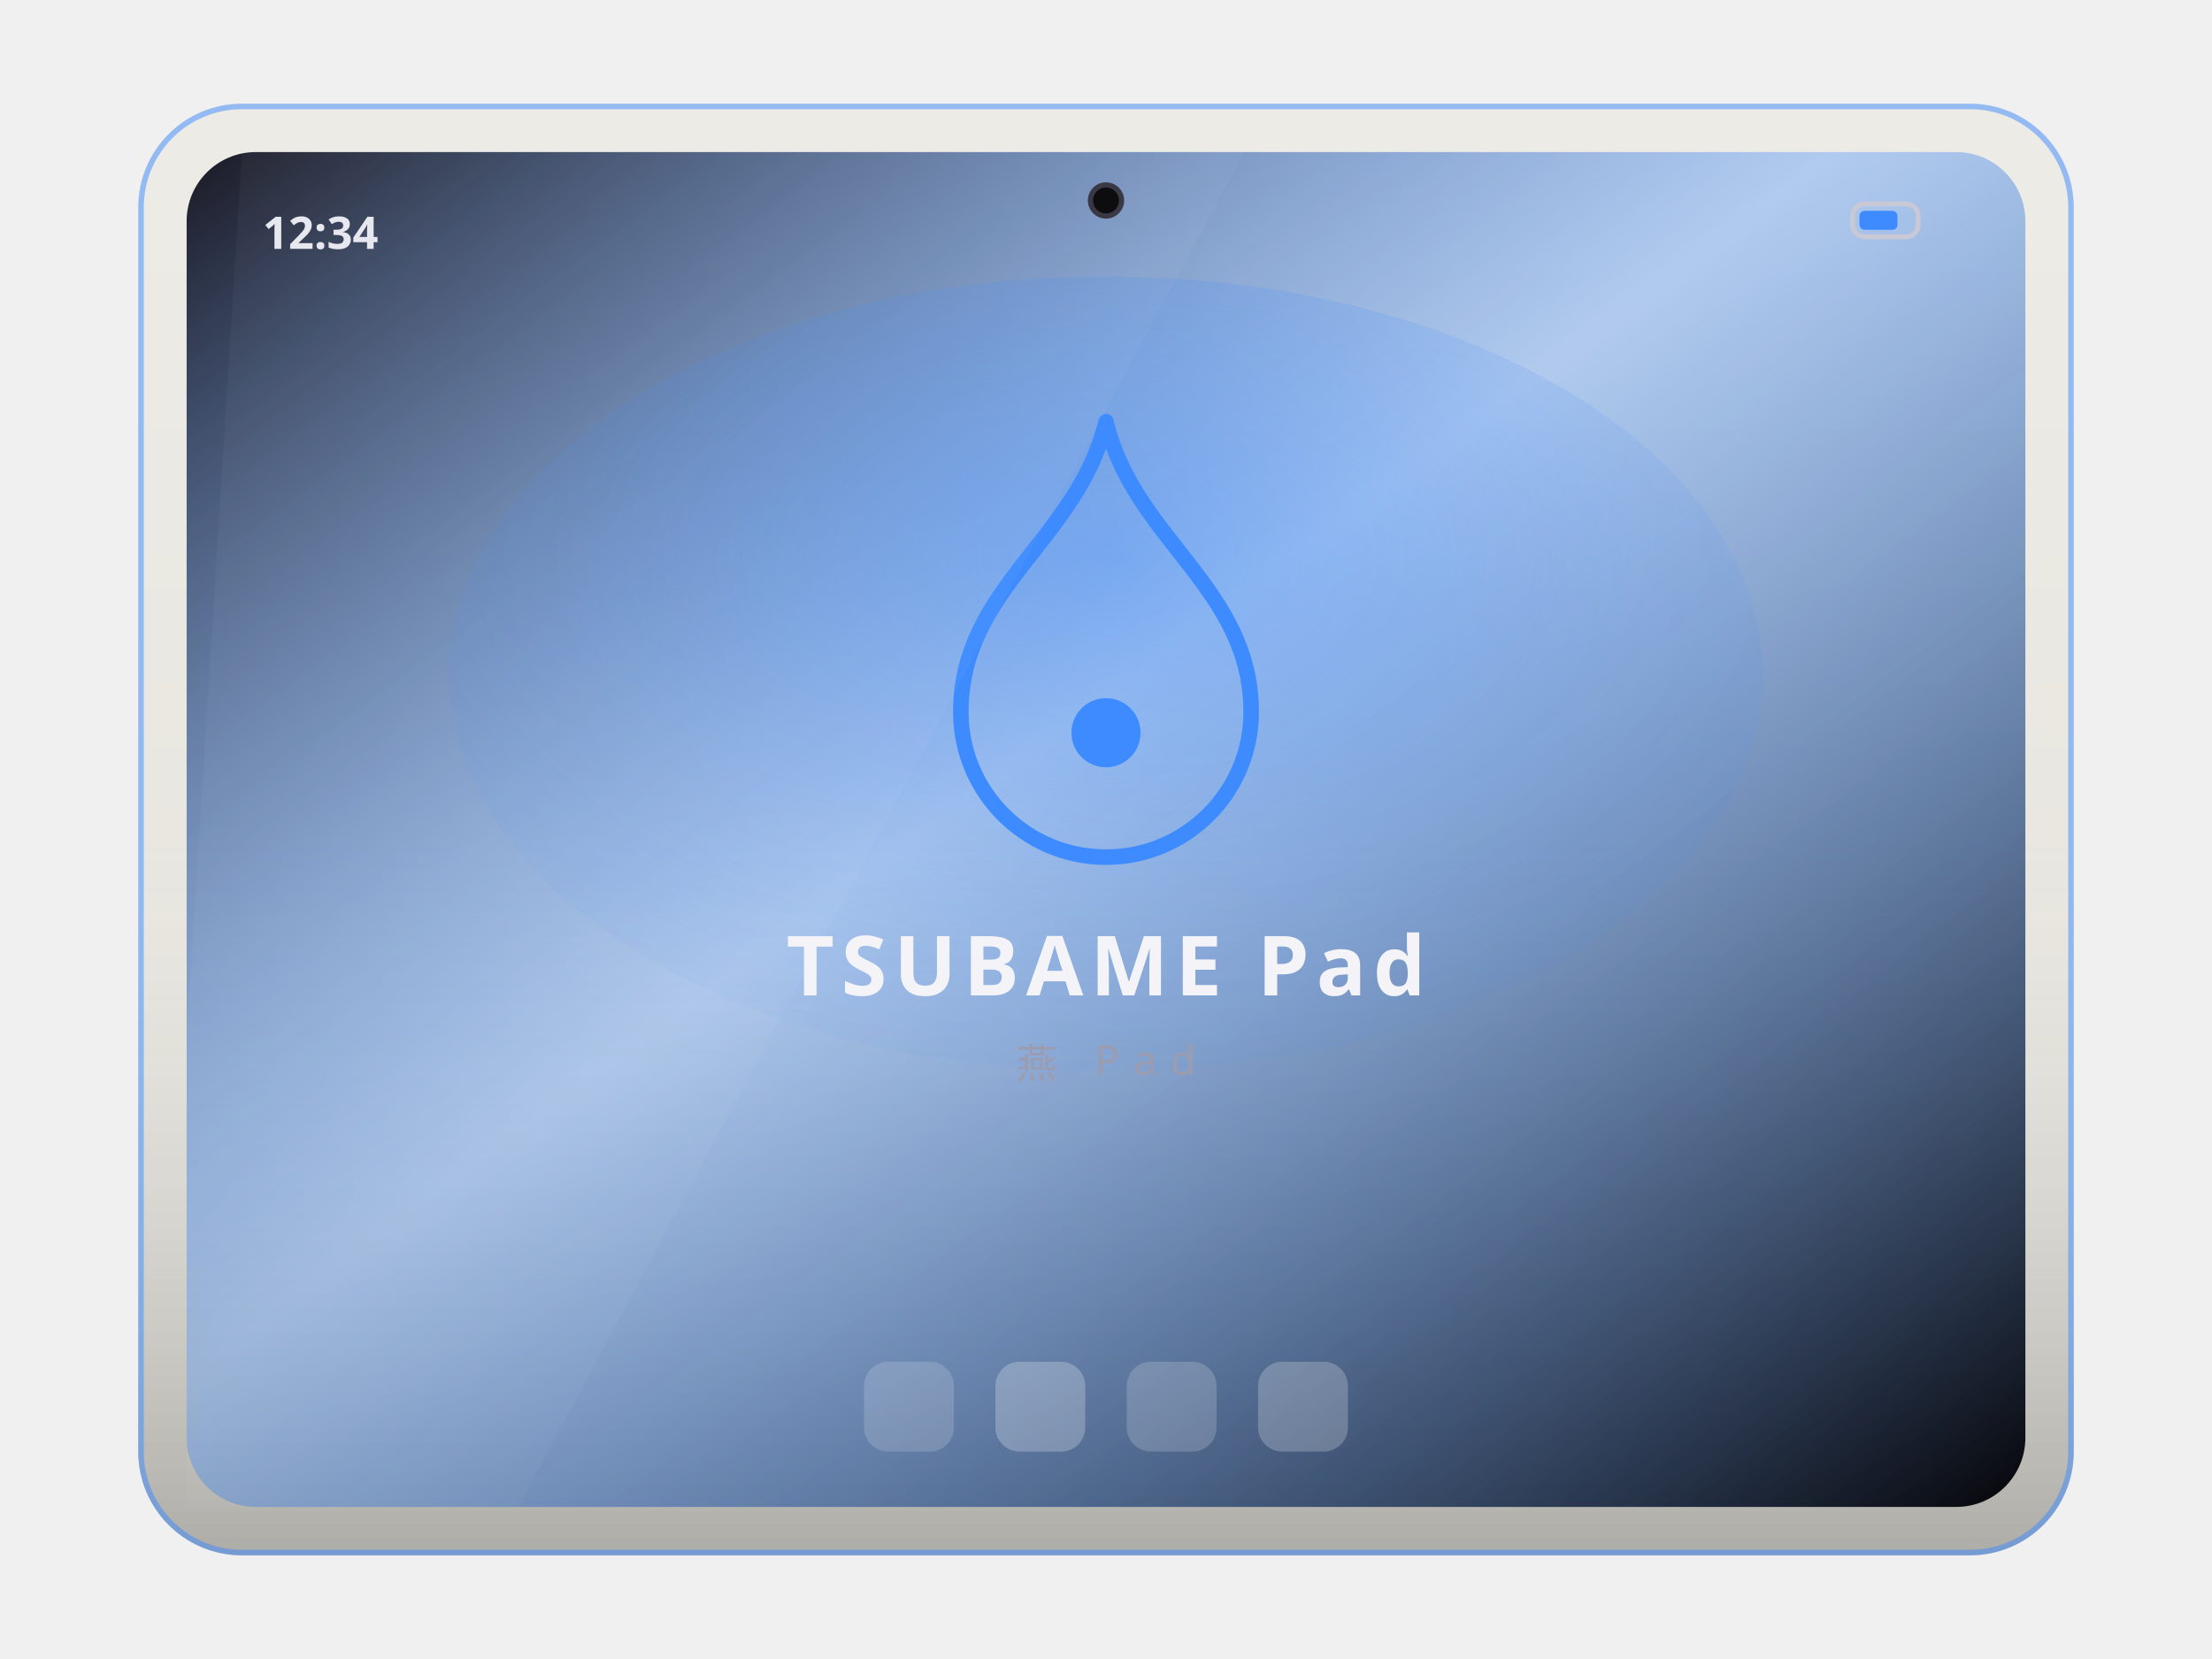
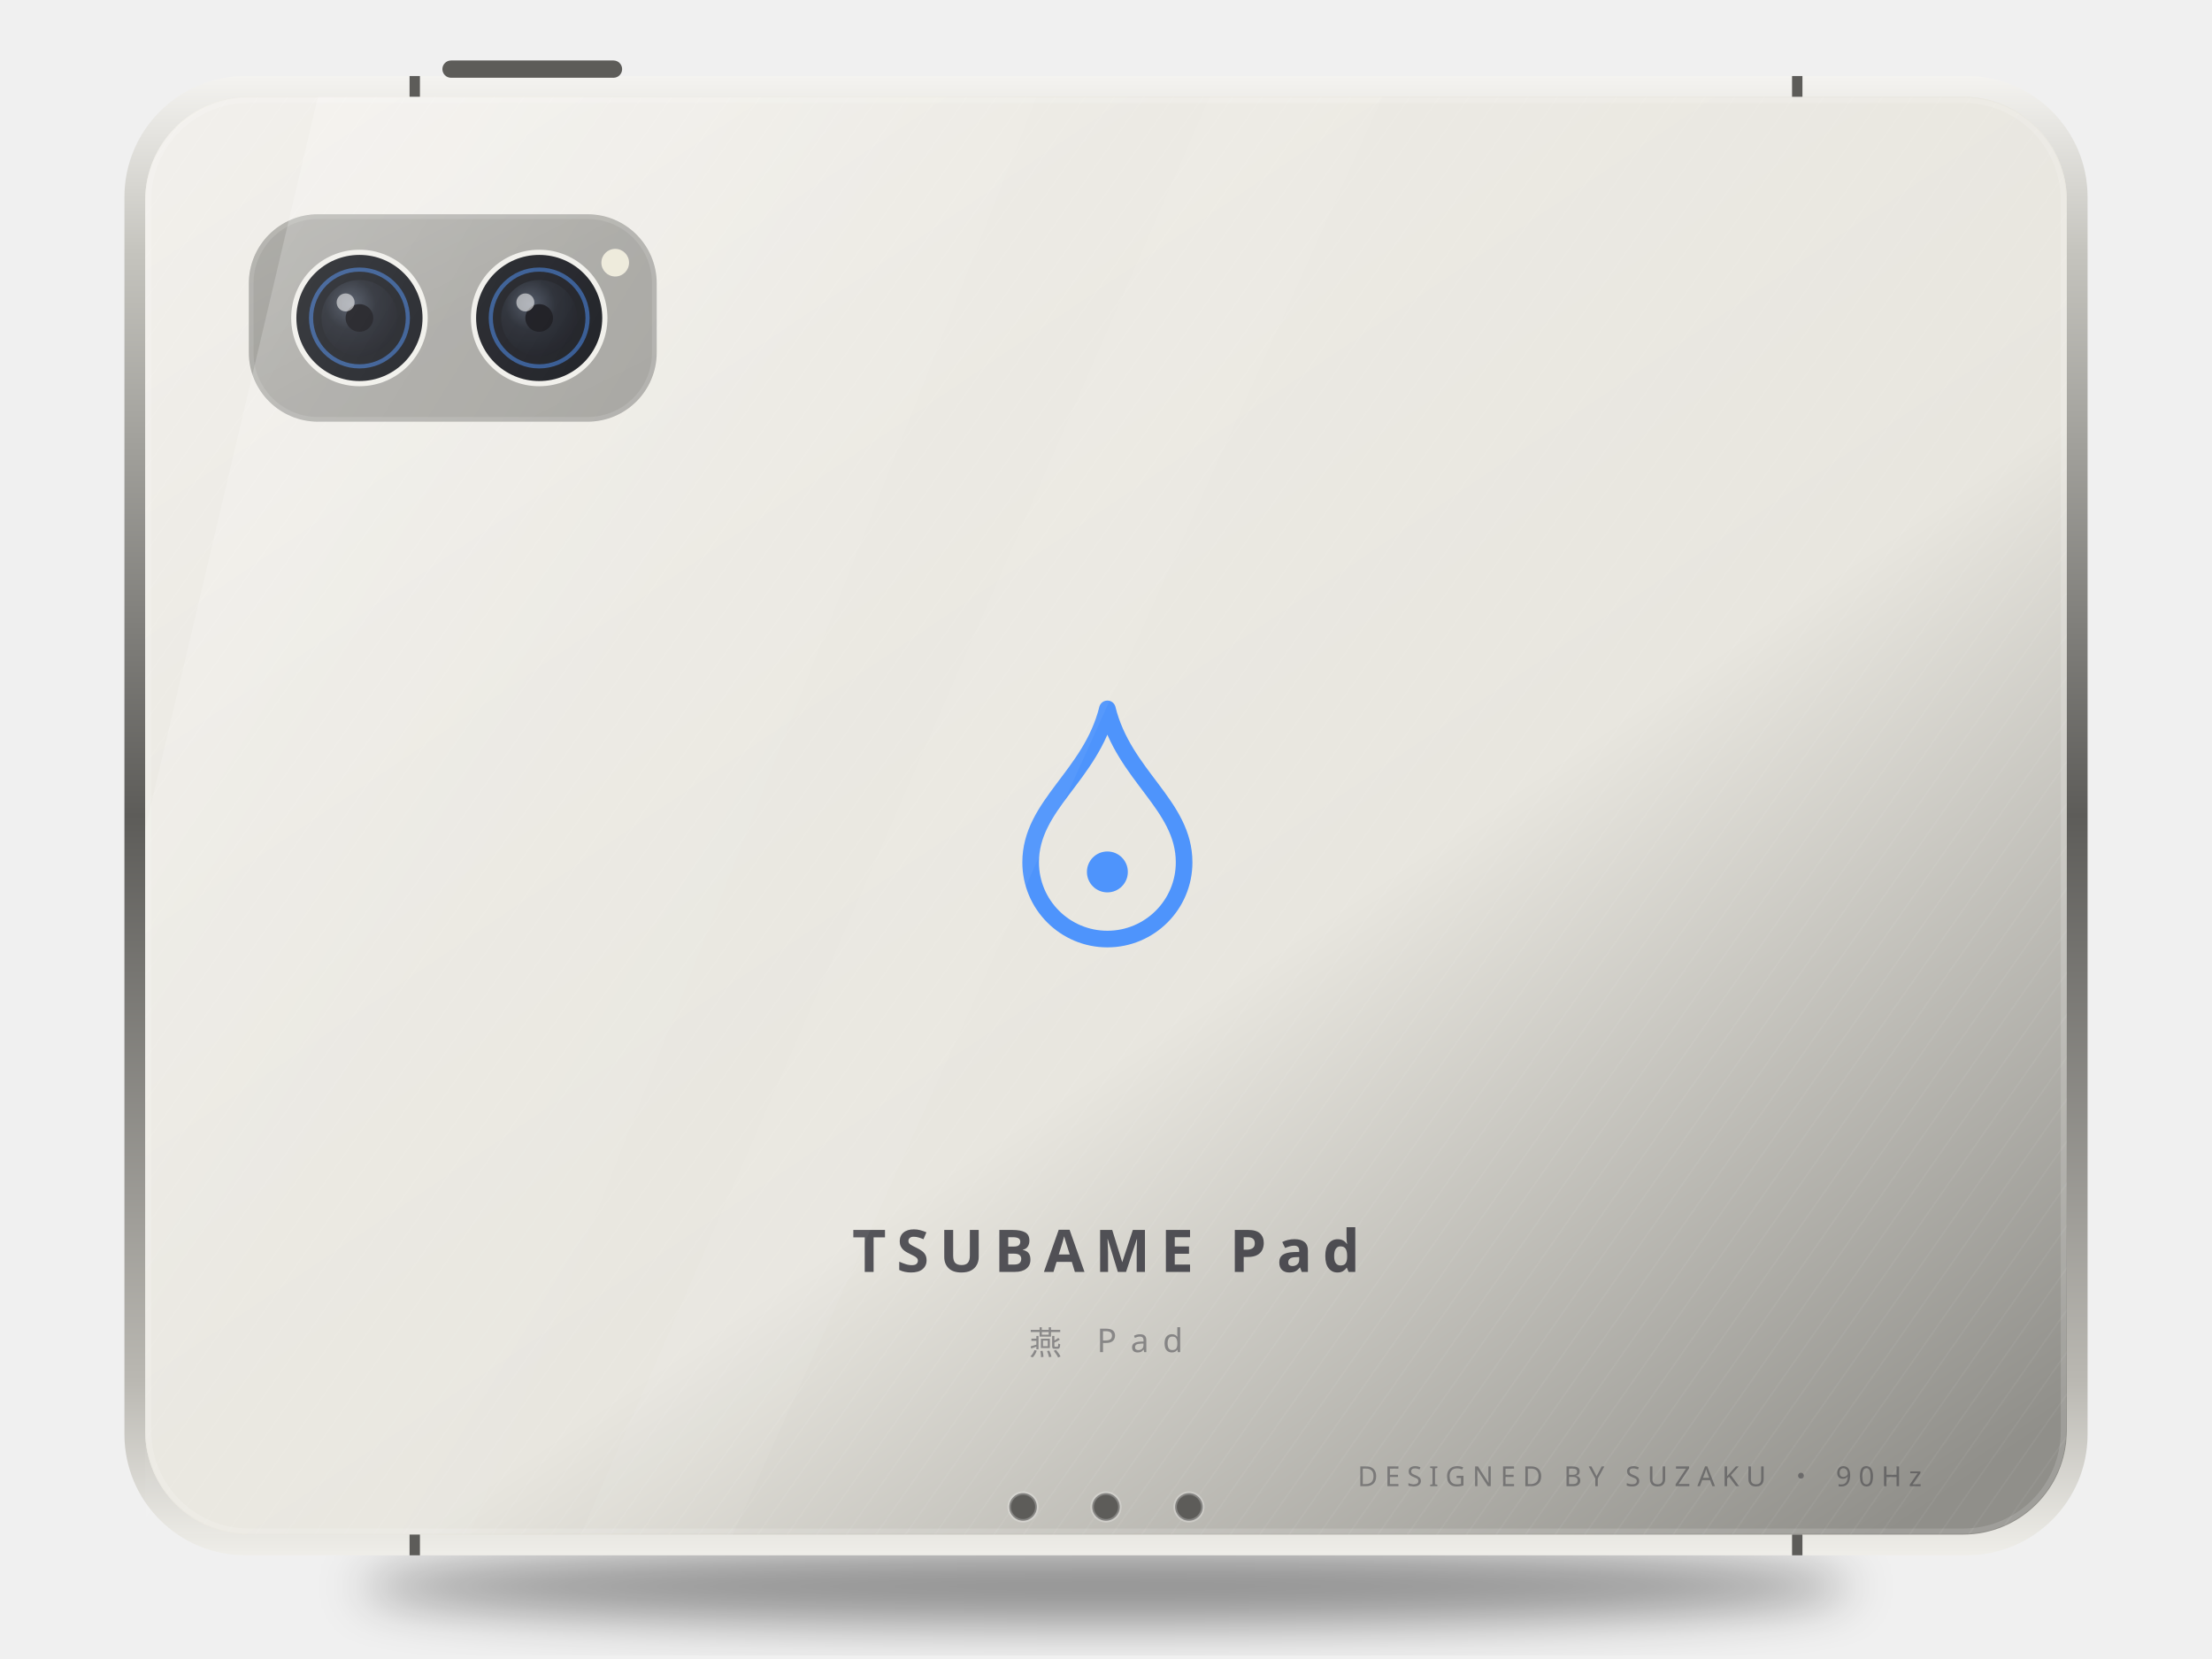
<svg xmlns="http://www.w3.org/2000/svg" viewBox="0 0 640 480" role="img" aria-label="TSUBAME Pad">
  <defs>
-     <linearGradient id="scrtpad0" x1="0" y1="0" x2="1" y2="1">
-       <stop offset="0" stop-color="#1b1b26" />
-       <stop offset="0.45" stop-color="#3d8bff" stop-opacity="0.34" />
-       <stop offset="1" stop-color="#07070b" />
+     <linearGradient id="bodytpad0" x1="0" y1="0" x2="0.9" y2="1">
+       <stop offset="0" stop-color="#f2f0ec" />
+       <stop offset="0.28" stop-color="#eceae4" />
+       <stop offset="0.62" stop-color="#e8e6df" />
+       <stop offset="1" stop-color="#908f8a" />
    </linearGradient>
-     <radialGradient id="flaretpad0" cx="0.5" cy="0.35" r="0.75">
-       <stop offset="0" stop-color="#3d8bff" stop-opacity="0.42" />
-       <stop offset="0.55" stop-color="#3d8bff" stop-opacity="0.12" />
-       <stop offset="1" stop-color="#3d8bff" stop-opacity="0" />
+     <linearGradient id="frametpad0" x1="0" y1="0" x2="0" y2="1">
+       <stop offset="0" stop-color="#f5f4f1" />
+       <stop offset="0.12" stop-color="#c5c4be" />
+       <stop offset="0.5" stop-color="#5d5c59" />
+       <stop offset="0.88" stop-color="#bab8b2" />
+       <stop offset="1" stop-color="#f0efea" />
+     </linearGradient>
+     <radialGradient id="lenstpad0" cx="0.38" cy="0.32" r="0.95">
+       <stop offset="0" stop-color="#3c4454" />
+       <stop offset="0.35" stop-color="#141821" />
+       <stop offset="1" stop-color="#04040a" />
    </radialGradient>
-     <linearGradient id="metaltpad0" x1="0" y1="0" x2="0" y2="1">
-       <stop offset="0" stop-color="#ffffff" stop-opacity="0.22" />
-       <stop offset="0.5" stop-color="#ffffff" stop-opacity="0.04" />
-       <stop offset="1" stop-color="#000000" stop-opacity="0.25" />
+     <linearGradient id="sheentpad0" x1="0" y1="0" x2="1" y2="1">
+       <stop offset="0" stop-color="#ffffff" stop-opacity="0.26" />
+       <stop offset="0.5" stop-color="#ffffff" stop-opacity="0.03" />
+       <stop offset="1" stop-color="#ffffff" stop-opacity="0" />
    </linearGradient>
+     <pattern id="textpad0" width="7" height="7" patternUnits="userSpaceOnUse" patternTransform="rotate(35)">
+       <path d="M0 0 V7" stroke="#ffffff" stroke-opacity="0.045" stroke-width="1" />
+     </pattern>
+     <filter id="softtpad0" x="-40%" y="-40%" width="180%" height="180%">
+       <feGaussianBlur stdDeviation="7" />
+     </filter>
  </defs>
-   <rect x="40" y="30" width="560" height="420" rx="30" fill="#e8e6df" />
-   <rect x="40" y="30" width="560" height="420" rx="30" fill="url(#metaltpad0)" />
-   <rect x="40.8" y="30.8" width="558.4" height="418.4" rx="29.2" fill="none" stroke="#3d8bff" stroke-opacity="0.5" stroke-width="1.6" />
-   <rect x="54" y="44" width="532" height="392" rx="20" fill="url(#scrtpad0)" />
-   <ellipse cx="320" cy="195" rx="190" ry="115" fill="url(#flaretpad0)" />
-   <circle cx="320" cy="58" r="4.5" fill="#050508" stroke="#33333f" stroke-width="1.5" />
-   <text x="76" y="72" font-family="'Noto Sans JP',sans-serif" font-size="13" font-weight="700" fill="#e6e6ee">12:34</text>
-   <rect x="536" y="59" width="19" height="9.5" rx="3.5" fill="none" stroke="#c9c9d6" stroke-width="1.4" />
-   <rect x="538" y="61" width="11" height="5.5" rx="1.5" fill="#3d8bff" />
-   <path d="M320 122 c-8 34 -42 48 -42 84 a42 42 0 0 0 84 0 c0 -36 -34 -50 -42 -84z" fill="none" stroke="#3d8bff" stroke-width="4.5" stroke-linejoin="round" />
-   <circle cx="320" cy="212" r="10" fill="#3d8bff" />
-   <text x="320" y="288" font-family="'Noto Sans JP',sans-serif" font-size="24" font-weight="800" fill="#f4f4f8" text-anchor="middle" letter-spacing="2">TSUBAME Pad</text>
-   <text x="320" y="312" font-family="'Noto Sans JP',sans-serif" font-size="12" fill="#9c9cb0" text-anchor="middle" letter-spacing="4">燕 Pad</text>
-   <rect x="250 " y="394" width="26" height="26" rx="7" fill="#ffffff" opacity="0.16" />
-   <rect x="288 " y="394" width="26" height="26" rx="7" fill="#ffffff" opacity="0.24" />
-   <rect x="326 " y="394" width="26" height="26" rx="7" fill="#ffffff" opacity="0.18" />
-   <rect x="364 " y="394" width="26" height="26" rx="7" fill="#ffffff" opacity="0.22" />
-   <path d="M70 44 L360 44 L150 436 L54 436 L54 300 Z" fill="#ffffff" opacity="0.035" />
+   <ellipse cx="320" cy="459" rx="216" ry="11" fill="#000000" opacity="0.4" filter="url(#softtpad0)" />
+   <rect x="36" y="22" width="568" height="428" rx="35" fill="url(#frametpad0)" />
+   <rect x="42" y="28" width="556" height="416" rx="30" fill="#e8e6df" />
+   <rect x="42" y="28" width="556" height="416" rx="30" fill="url(#bodytpad0)" />
+   <rect x="42" y="28" width="556" height="416" rx="30" fill="url(#textpad0)" />
+   <rect x="43" y="29" width="554" height="414" rx="29" fill="none" stroke="#ffffff" stroke-opacity="0.14" stroke-width="1.5" />
+   <path d="M120 22 v6 M520 22 v6 M120 444 v6 M520 444 v6" stroke="#5d5c59" stroke-width="3" />
+   <rect x="72" y="62" width="118" height="60" rx="20" fill="#a2a19c" />
+   <rect x="72" y="62" width="118" height="60" rx="20" fill="url(#sheentpad0)" opacity="0.5" />
+   <rect x="72.7" y="62.7" width="116.6" height="58.6" rx="19.3" fill="none" stroke="#ffffff" stroke-opacity="0.12" stroke-width="1.3" />
+   <circle cx="178" cy="76" r="4" fill="#f4efdf" opacity="0.9" />
+   <circle cx="104" cy="92" r="19" fill="#0b0d13" stroke="#efeee9" stroke-width="1.5" />
+   <circle cx="104" cy="92" r="14" fill="none" stroke="#3d8bff" stroke-opacity="0.5" stroke-width="1.2" />
+   <circle cx="104" cy="92" r="11" fill="url(#lenstpad0)" />
+   <circle cx="104" cy="92" r="4" fill="#04040a" />
+   <circle cx="100" cy="87.5" r="2.6" fill="#ffffff" opacity="0.55" />
+   <circle cx="156" cy="92" r="19" fill="#0b0d13" stroke="#efeee9" stroke-width="1.5" />
+   <circle cx="156" cy="92" r="14" fill="none" stroke="#3d8bff" stroke-opacity="0.5" stroke-width="1.2" />
+   <circle cx="156" cy="92" r="11" fill="url(#lenstpad0)" />
+   <circle cx="156" cy="92" r="4" fill="#04040a" />
+   <circle cx="152" cy="87.5" r="2.6" fill="#ffffff" opacity="0.55" />
+   <g transform="translate(276 194) scale(1.85)" opacity="0.9">
+     <path d="M24 6 C21.4 16.5 12 21 12 30 a12 12 0 0 0 24 0 C36 21 26.6 16.5 24 6 Z" fill="none" stroke="#3d8bff" stroke-width="2.6" stroke-linejoin="round" />
+     <circle cx="24" cy="31.5" r="3.2" fill="#3d8bff" />
+   </g>
+   <circle cx="296" cy="436" r="4" fill="#5d5c59" stroke="#ffffff" stroke-opacity="0.25" stroke-width="1" />
+   <circle cx="320" cy="436" r="4" fill="#5d5c59" stroke="#ffffff" stroke-opacity="0.25" stroke-width="1" />
+   <circle cx="344" cy="436" r="4" fill="#5d5c59" stroke="#ffffff" stroke-opacity="0.25" stroke-width="1" />
+   <text x="320" y="368" font-family="'Noto Sans JP',sans-serif" font-size="17" font-weight="800" fill="#1c1c26" opacity="0.72" text-anchor="middle" letter-spacing="3">TSUBAME Pad</text>
+   <text x="320" y="392" font-family="'Noto Sans JP',sans-serif" font-size="9.5" fill="#1c1c26" opacity="0.4" text-anchor="middle" letter-spacing="4">燕 Pad</text>
+   <text x="556" y="430" font-family="'Noto Sans JP',sans-serif" font-size="8" fill="#1c1c26" opacity="0.38" text-anchor="end" letter-spacing="2">DESIGNED BY SUZAKU ・ 90Hz</text>
+   <path d="M92 28 L300 28 L136 444 L42 444 L42 240 Z" fill="url(#sheentpad0)" />
+   <path d="M350 28 L400 28 L212 444 L168 444 Z" fill="#ffffff" opacity="0.05" />
+   <rect x="128" y="17.5" width="52" height="5" rx="2.5" fill="#5d5c59" />
</svg>
